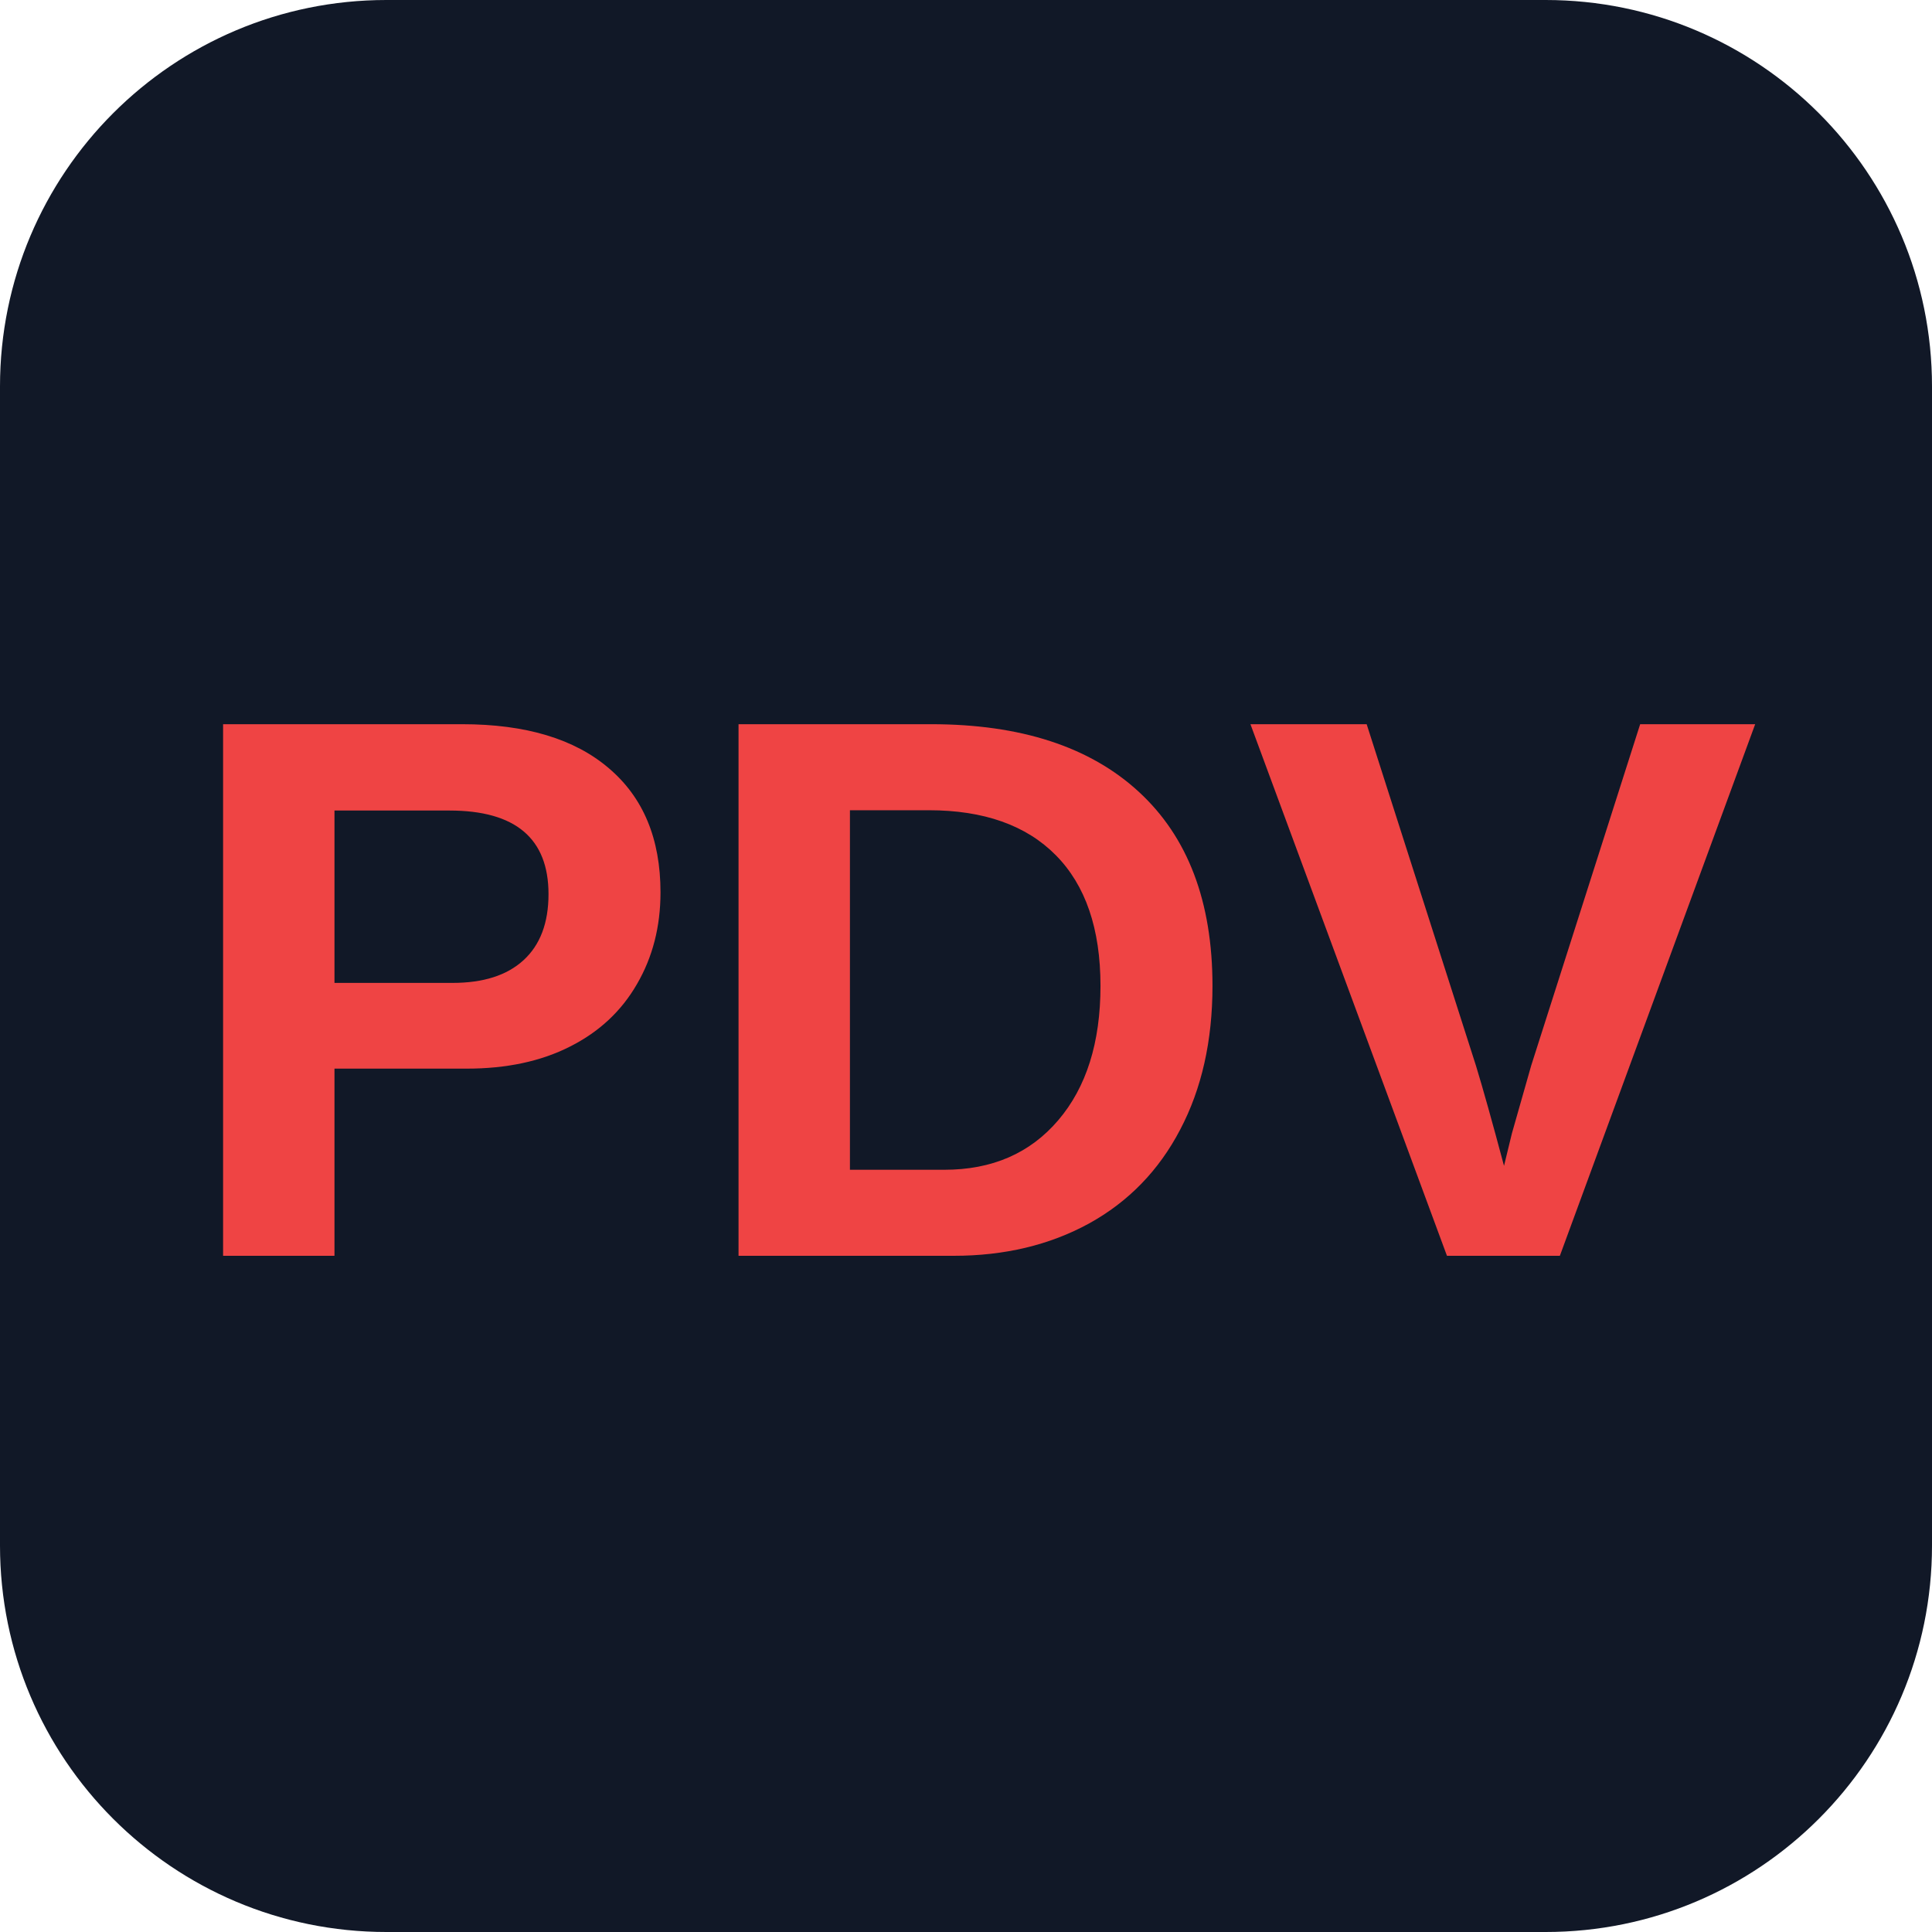
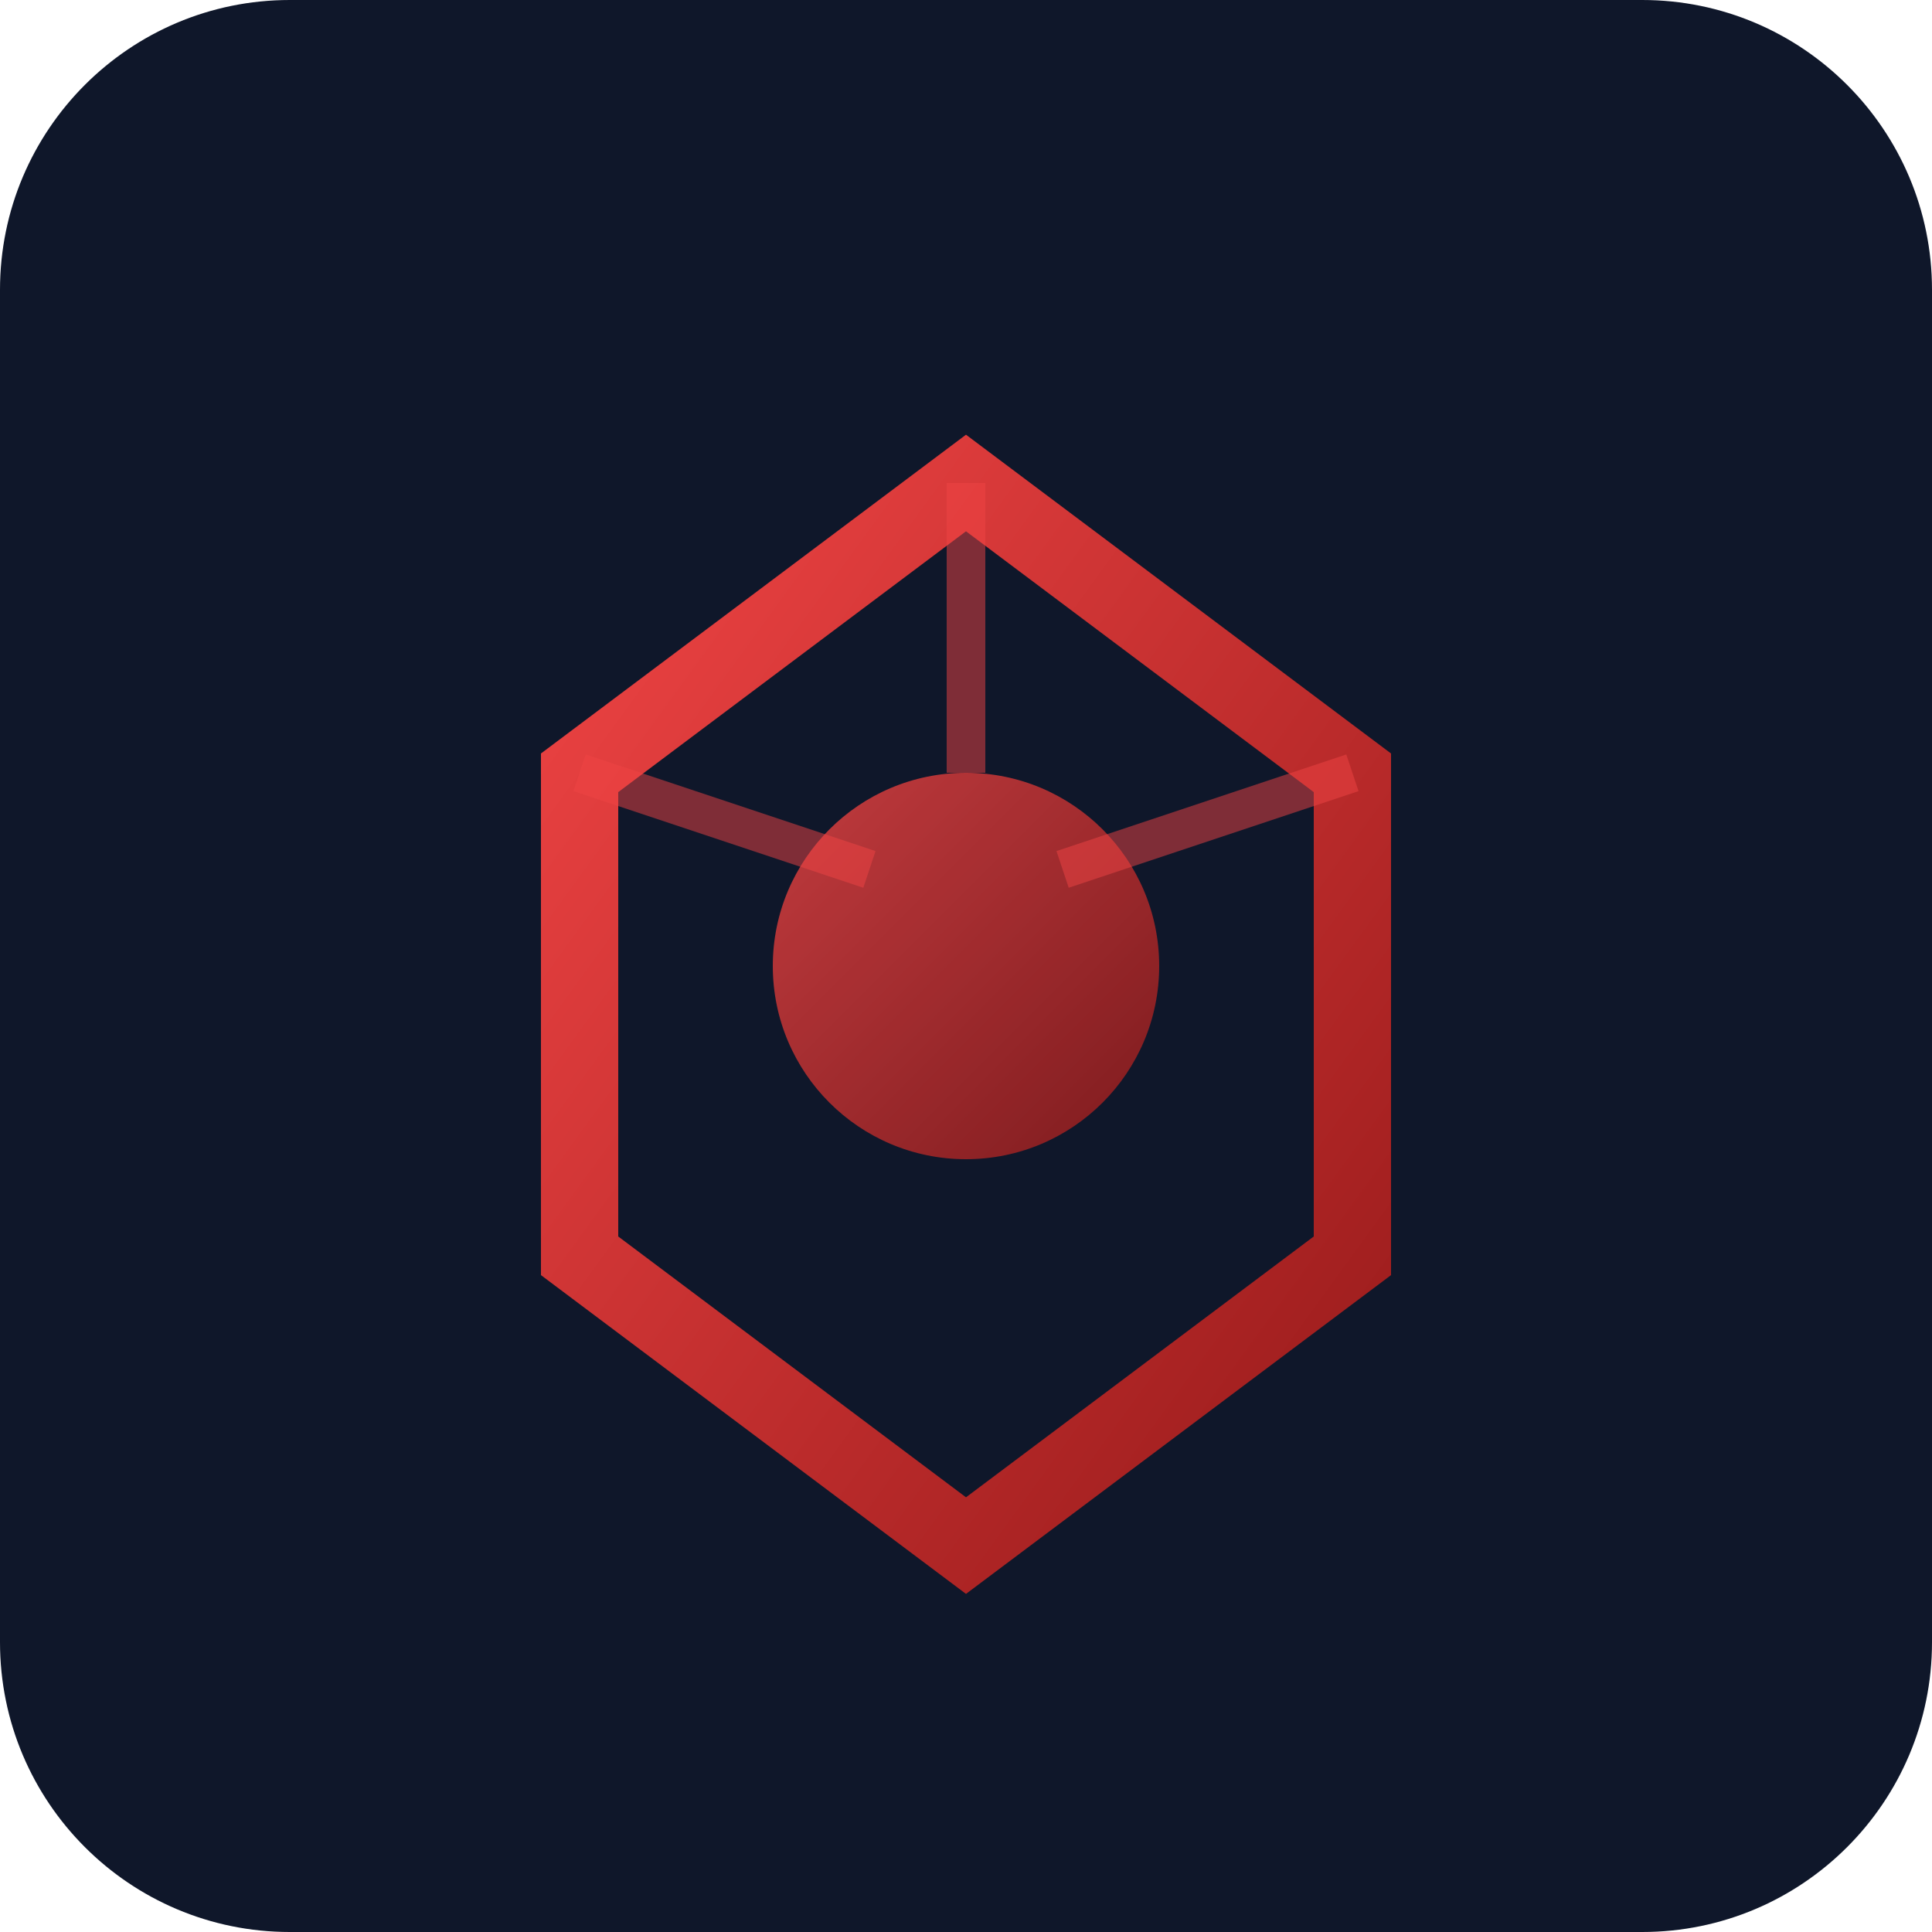
<svg xmlns="http://www.w3.org/2000/svg" viewBox="0 0 100 100">
-   <rect width="100" height="100" rx="20" fill="#111827" />
-   <text x="50" y="65" font-family="Arial, sans-serif" font-size="40" font-weight="bold" fill="#ef4444" text-anchor="middle">PDV</text>
+   <defs>
+     <linearGradient id="grad" x1="0%" y1="0%" x2="100%" y2="100%">
+       <stop offset="0%" style="stop-color:#ef4444;stop-opacity:1" />
+       <stop offset="100%" style="stop-color:#991b1b;stop-opacity:1" />
+     </linearGradient>
+   </defs>
+   <rect width="100" height="100" rx="15" fill="#0f172a" />
+   <path d="M30 40 L50 25 L70 40 L70 65 L50 80 L30 65 Z" fill="none" stroke="url(#grad)" stroke-width="4" />
+   <circle cx="50" cy="50" r="10" fill="url(#grad)" opacity="0.8">
+     <animate attributeName="opacity" values="0.4;0.8;0.4" dur="2s" repeatCount="indefinite" />
+   </circle>
+   <line x1="50" y1="25" x2="50" y2="40" stroke="#ef4444" stroke-width="2" opacity="0.5" />
+   <line x1="30" y1="40" x2="45" y2="45" stroke="#ef4444" stroke-width="2" opacity="0.5" />
+   <line x1="70" y1="40" x2="55" y2="45" stroke="#ef4444" stroke-width="2" opacity="0.5" />
</svg>
